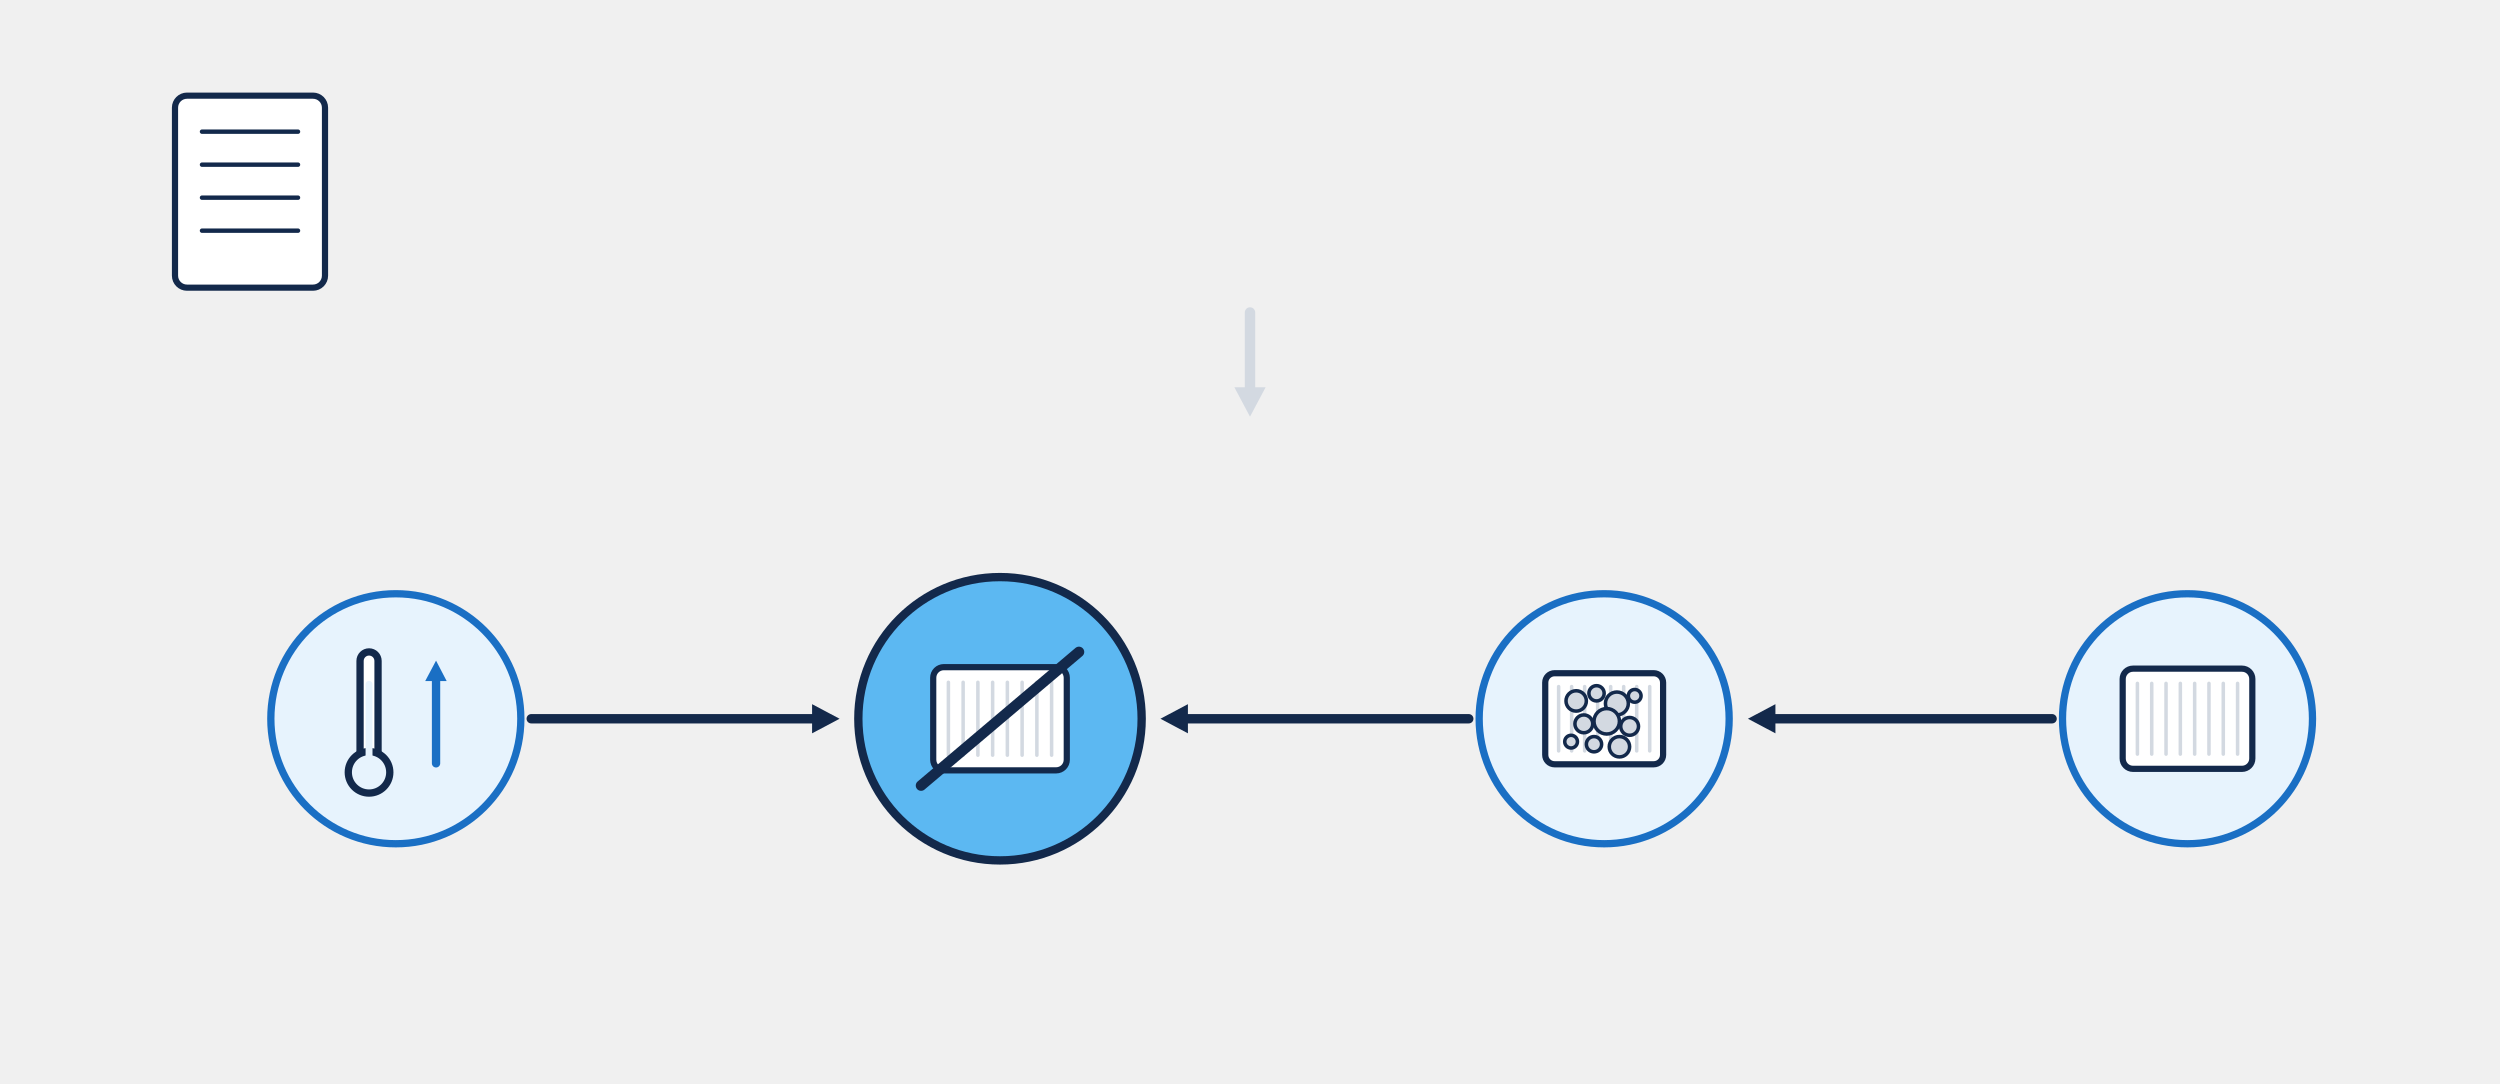
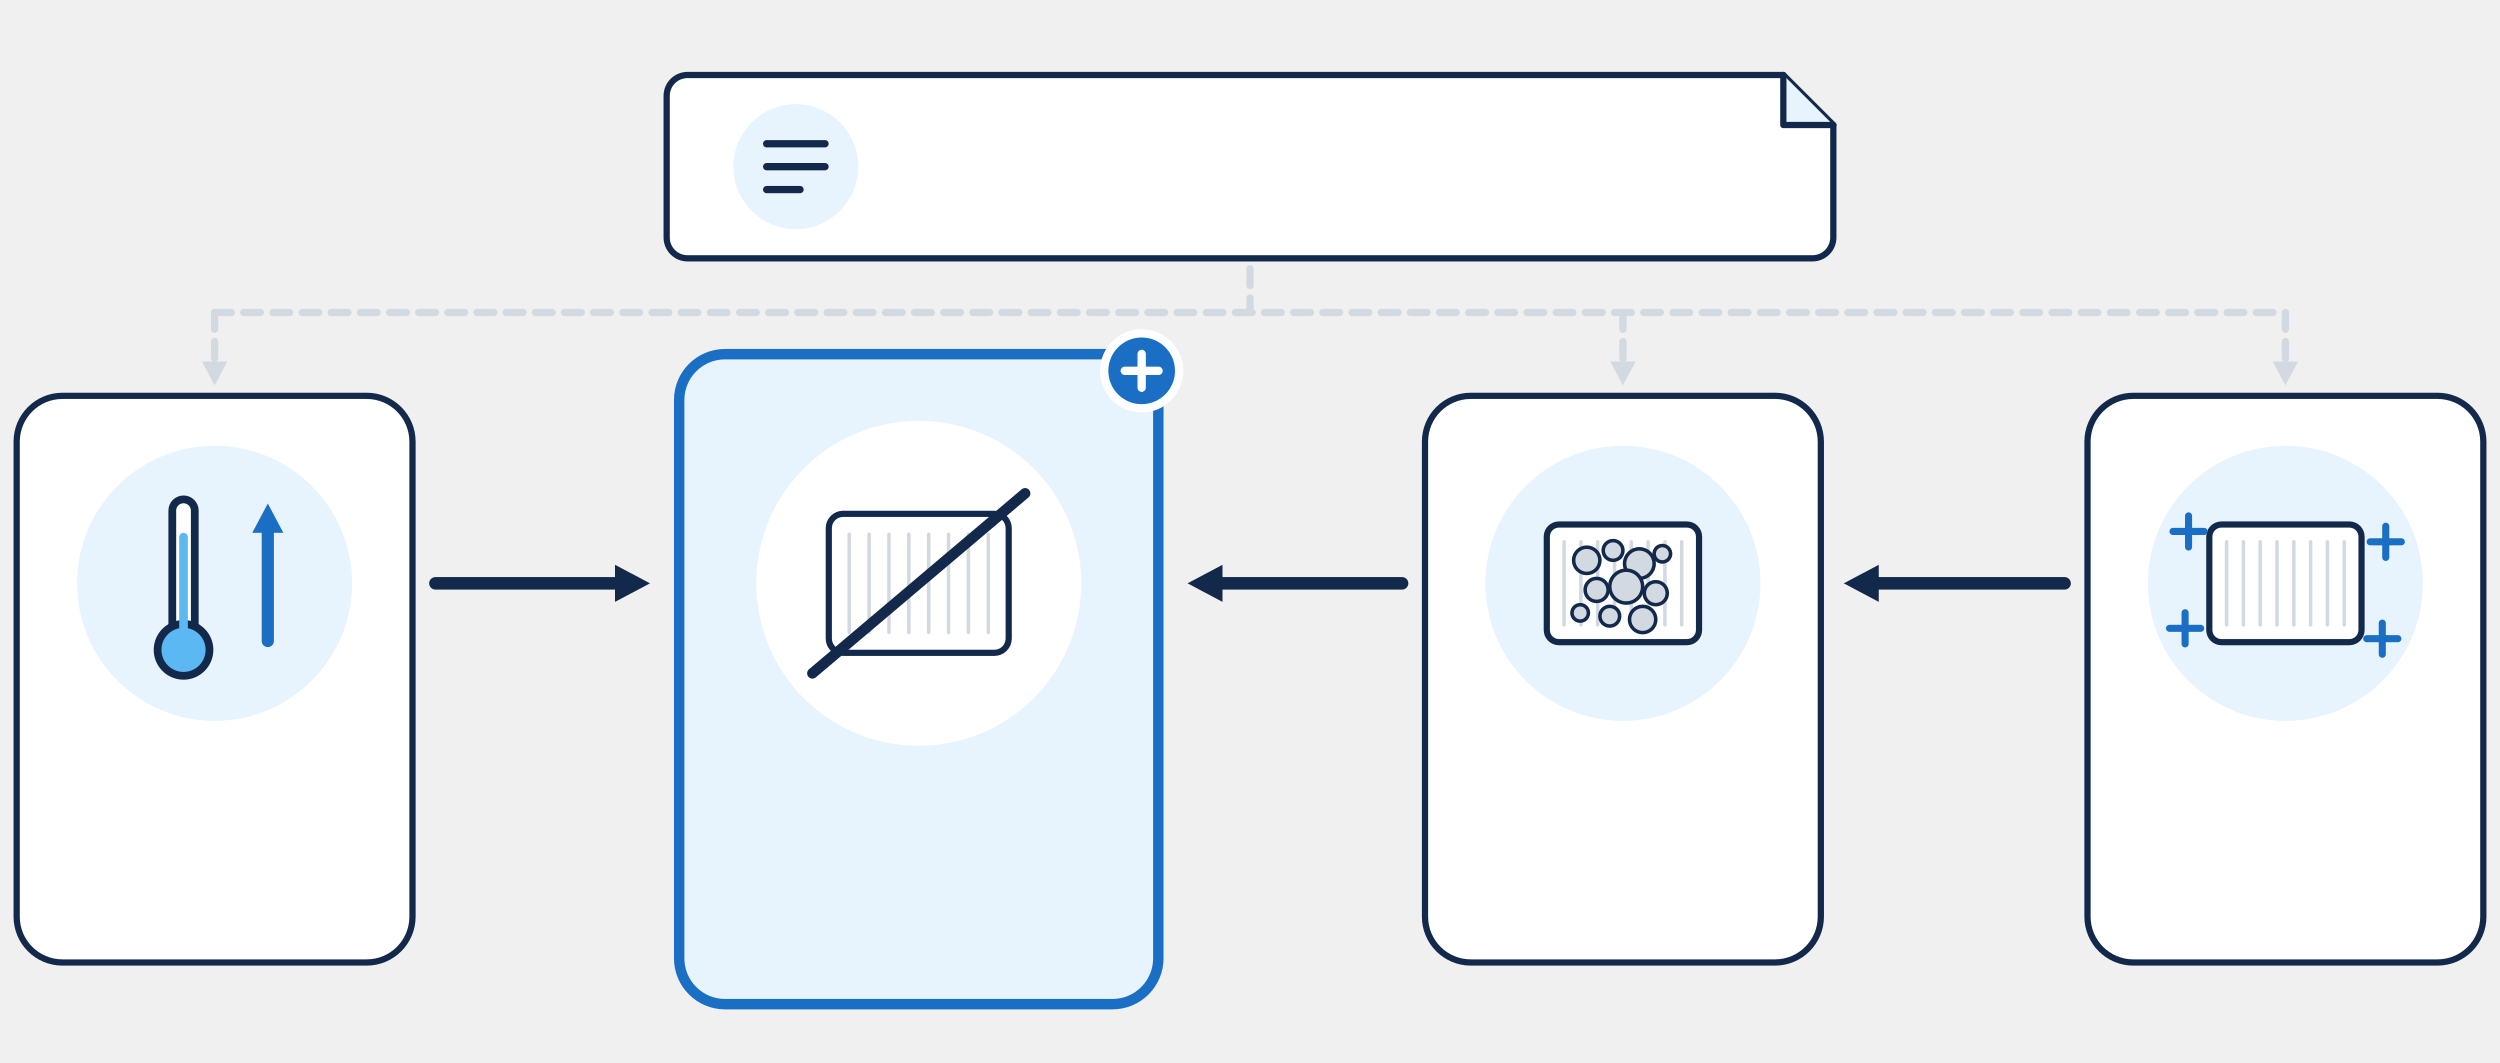
- <svg xmlns="http://www.w3.org/2000/svg" viewBox="0 0 1200 520" width="1200" height="520">
-   <g transform="translate(120 92) scale(0.72)">
-     <rect x="-50" y="-64" width="100" height="128" rx="8" ry="8" fill="#FFFFFF" stroke="#13294B" stroke-width="4.13" stroke-linecap="round" stroke-linejoin="round" />
-     <line x1="-32" y1="-40" x2="32" y2="-40" stroke="#13294B" stroke-width="2.95" fill="none" stroke-linecap="round" stroke-linejoin="round" />
-     <line x1="-32" y1="-18" x2="32" y2="-18" stroke="#13294B" stroke-width="2.95" fill="none" stroke-linecap="round" stroke-linejoin="round" />
-     <line x1="-32" y1="4" x2="32" y2="4" stroke="#13294B" stroke-width="2.95" fill="none" stroke-linecap="round" stroke-linejoin="round" />
-     <line x1="-32" y1="26" x2="32" y2="26" stroke="#13294B" stroke-width="2.95" fill="none" stroke-linecap="round" stroke-linejoin="round" />
-   </g>
-   <path d="M 600.0,150.0 L 600.0,188.8" stroke="#D3D9E1" stroke-width="5" fill="none" stroke-linecap="round" stroke-linejoin="round" />
-   <polygon points="600.0,200.0 592.5,185.9 607.5,185.9" fill="#D3D9E1" stroke="none" stroke-width="0" stroke-linecap="round" stroke-linejoin="round" />
-   <path d="M 255.0,345.0 L 392.5,345.0" stroke="#13294B" stroke-width="4.5" fill="none" stroke-linecap="round" stroke-linejoin="round" />
-   <polygon points="403.0,345.0 389.8,352.0 389.8,338.0" fill="#13294B" stroke="none" stroke-width="0" stroke-linecap="round" stroke-linejoin="round" />
-   <path d="M 705.0,345.0 L 567.5,345.0" stroke="#13294B" stroke-width="4.5" fill="none" stroke-linecap="round" stroke-linejoin="round" />
-   <polygon points="557.0,345.0 570.2,338.0 570.2,352.0" fill="#13294B" stroke="none" stroke-width="0" stroke-linecap="round" stroke-linejoin="round" />
-   <path d="M 985.0,345.0 L 849.5,345.0" stroke="#13294B" stroke-width="4.5" fill="none" stroke-linecap="round" stroke-linejoin="round" />
-   <polygon points="839.0,345.0 852.2,338.0 852.2,352.0" fill="#13294B" stroke="none" stroke-width="0" stroke-linecap="round" stroke-linejoin="round" />
-   <circle cx="190" cy="345" r="60" fill="#E7F3FD" stroke="#1A6FC4" stroke-width="3.5" stroke-linecap="round" stroke-linejoin="round" />
-   <rect x="172.825" y="312.921" width="8.636" height="61.779" rx="4.318" ry="4.318" fill="#FFFFFF" stroke="#13294B" stroke-width="3.5" stroke-linecap="round" stroke-linejoin="round" />
-   <circle cx="177.143" cy="370.714" r="9.964" fill="#E7F3FD" stroke="#13294B" stroke-width="3.5" stroke-linecap="round" stroke-linejoin="round" />
-   <line x1="177.143" y1="366.729" x2="177.143" y2="328.466" stroke="#E7F3FD" stroke-width="3.321" fill="none" stroke-linecap="round" stroke-linejoin="round" />
-   <path d="M 209.3,366.4 L 209.3,324.8" stroke="#1A6FC4" stroke-width="4" fill="none" stroke-linecap="round" stroke-linejoin="round" />
-   <polygon points="209.3,317.1 214.4,326.9 204.1,326.9" fill="#1A6FC4" stroke="none" stroke-width="0" stroke-linecap="round" stroke-linejoin="round" />
-   <circle cx="480" cy="345" r="68" fill="#5CB8F2" stroke="#13294B" stroke-width="4" stroke-linecap="round" stroke-linejoin="round" />
-   <g transform="translate(480 345) scale(0.7285714)">
-     <rect x="-44" y="-34" width="88" height="68" rx="7" ry="7" fill="#FFFFFF" stroke="#13294B" stroke-width="4.08" stroke-linecap="round" stroke-linejoin="round" />
-     <line x1="-34.0" y1="-24" x2="-34.0" y2="24" stroke="#D3D9E1" stroke-width="2.33" fill="none" stroke-linecap="round" stroke-linejoin="round" />
-     <line x1="-24.286" y1="-24" x2="-24.286" y2="24" stroke="#D3D9E1" stroke-width="2.33" fill="none" stroke-linecap="round" stroke-linejoin="round" />
-     <line x1="-14.571" y1="-24" x2="-14.571" y2="24" stroke="#D3D9E1" stroke-width="2.33" fill="none" stroke-linecap="round" stroke-linejoin="round" />
-     <line x1="-4.857" y1="-24" x2="-4.857" y2="24" stroke="#D3D9E1" stroke-width="2.33" fill="none" stroke-linecap="round" stroke-linejoin="round" />
-     <line x1="4.857" y1="-24" x2="4.857" y2="24" stroke="#D3D9E1" stroke-width="2.33" fill="none" stroke-linecap="round" stroke-linejoin="round" />
-     <line x1="14.571" y1="-24" x2="14.571" y2="24" stroke="#D3D9E1" stroke-width="2.33" fill="none" stroke-linecap="round" stroke-linejoin="round" />
-     <line x1="24.286" y1="-24" x2="24.286" y2="24" stroke="#D3D9E1" stroke-width="2.33" fill="none" stroke-linecap="round" stroke-linejoin="round" />
-     <line x1="34.0" y1="-24" x2="34.0" y2="24" stroke="#D3D9E1" stroke-width="2.33" fill="none" stroke-linecap="round" stroke-linejoin="round" />
-     <line x1="-52" y1="44" x2="52" y2="-44" stroke="#13294B" stroke-width="7.00" fill="none" stroke-linecap="round" stroke-linejoin="round" />
-   </g>
-   <circle cx="770" cy="345" r="60" fill="#E7F3FD" stroke="#1A6FC4" stroke-width="3.5" stroke-linecap="round" stroke-linejoin="round" />
-   <g transform="translate(770 345) scale(0.6428571)">
-     <rect x="-44" y="-34" width="88" height="68" rx="7" ry="7" fill="#FFFFFF" stroke="#13294B" stroke-width="4.63" stroke-linecap="round" stroke-linejoin="round" />
-     <line x1="-34.0" y1="-24" x2="-34.0" y2="24" stroke="#D3D9E1" stroke-width="2.64" fill="none" stroke-linecap="round" stroke-linejoin="round" />
-     <line x1="-24.286" y1="-24" x2="-24.286" y2="24" stroke="#D3D9E1" stroke-width="2.64" fill="none" stroke-linecap="round" stroke-linejoin="round" />
-     <line x1="-14.571" y1="-24" x2="-14.571" y2="24" stroke="#D3D9E1" stroke-width="2.64" fill="none" stroke-linecap="round" stroke-linejoin="round" />
-     <line x1="-4.857" y1="-24" x2="-4.857" y2="24" stroke="#D3D9E1" stroke-width="2.64" fill="none" stroke-linecap="round" stroke-linejoin="round" />
-     <line x1="4.857" y1="-24" x2="4.857" y2="24" stroke="#D3D9E1" stroke-width="2.64" fill="none" stroke-linecap="round" stroke-linejoin="round" />
-     <line x1="14.571" y1="-24" x2="14.571" y2="24" stroke="#D3D9E1" stroke-width="2.64" fill="none" stroke-linecap="round" stroke-linejoin="round" />
-     <line x1="24.286" y1="-24" x2="24.286" y2="24" stroke="#D3D9E1" stroke-width="2.64" fill="none" stroke-linecap="round" stroke-linejoin="round" />
-     <line x1="34.0" y1="-24" x2="34.0" y2="24" stroke="#D3D9E1" stroke-width="2.64" fill="none" stroke-linecap="round" stroke-linejoin="round" />
-     <circle cx="-20.9" cy="-13.3" r="7.6" fill="#D3D9E1" stroke="#13294B" stroke-width="2.64" stroke-linecap="round" stroke-linejoin="round" />
-     <circle cx="-5.7" cy="-19.0" r="5.7" fill="#D3D9E1" stroke="#13294B" stroke-width="2.64" stroke-linecap="round" stroke-linejoin="round" />
-     <circle cx="9.5" cy="-11.4" r="8.55" fill="#D3D9E1" stroke="#13294B" stroke-width="2.64" stroke-linecap="round" stroke-linejoin="round" />
-     <circle cx="22.8" cy="-17.1" r="4.75" fill="#D3D9E1" stroke="#13294B" stroke-width="2.64" stroke-linecap="round" stroke-linejoin="round" />
-     <circle cx="-15.2" cy="3.8" r="6.65" fill="#D3D9E1" stroke="#13294B" stroke-width="2.64" stroke-linecap="round" stroke-linejoin="round" />
-     <circle cx="1.9" cy="1.9" r="9.5" fill="#D3D9E1" stroke="#13294B" stroke-width="2.64" stroke-linecap="round" stroke-linejoin="round" />
-     <circle cx="19.0" cy="5.7" r="6.65" fill="#D3D9E1" stroke="#13294B" stroke-width="2.64" stroke-linecap="round" stroke-linejoin="round" />
-     <circle cx="-7.6" cy="19.0" r="5.7" fill="#D3D9E1" stroke="#13294B" stroke-width="2.64" stroke-linecap="round" stroke-linejoin="round" />
-     <circle cx="11.4" cy="20.9" r="7.6" fill="#D3D9E1" stroke="#13294B" stroke-width="2.64" stroke-linecap="round" stroke-linejoin="round" />
-     <circle cx="-24.7" cy="17.1" r="4.75" fill="#D3D9E1" stroke="#13294B" stroke-width="2.64" stroke-linecap="round" stroke-linejoin="round" />
-   </g>
-   <circle cx="1050" cy="345" r="60" fill="#E7F3FD" stroke="#1A6FC4" stroke-width="3.5" stroke-linecap="round" stroke-linejoin="round" />
-   <g transform="translate(1050 345) scale(0.7071429)">
-     <rect x="-44" y="-34" width="88" height="68" rx="7" ry="7" fill="#FFFFFF" stroke="#13294B" stroke-width="4.21" stroke-linecap="round" stroke-linejoin="round" />
-     <line x1="-34.0" y1="-24" x2="-34.0" y2="24" stroke="#D3D9E1" stroke-width="2.40" fill="none" stroke-linecap="round" stroke-linejoin="round" />
-     <line x1="-24.286" y1="-24" x2="-24.286" y2="24" stroke="#D3D9E1" stroke-width="2.40" fill="none" stroke-linecap="round" stroke-linejoin="round" />
-     <line x1="-14.571" y1="-24" x2="-14.571" y2="24" stroke="#D3D9E1" stroke-width="2.40" fill="none" stroke-linecap="round" stroke-linejoin="round" />
-     <line x1="-4.857" y1="-24" x2="-4.857" y2="24" stroke="#D3D9E1" stroke-width="2.40" fill="none" stroke-linecap="round" stroke-linejoin="round" />
-     <line x1="4.857" y1="-24" x2="4.857" y2="24" stroke="#D3D9E1" stroke-width="2.40" fill="none" stroke-linecap="round" stroke-linejoin="round" />
-     <line x1="14.571" y1="-24" x2="14.571" y2="24" stroke="#D3D9E1" stroke-width="2.40" fill="none" stroke-linecap="round" stroke-linejoin="round" />
-     <line x1="24.286" y1="-24" x2="24.286" y2="24" stroke="#D3D9E1" stroke-width="2.40" fill="none" stroke-linecap="round" stroke-linejoin="round" />
-     <line x1="34.0" y1="-24" x2="34.0" y2="24" stroke="#D3D9E1" stroke-width="2.40" fill="none" stroke-linecap="round" stroke-linejoin="round" />
+ <svg xmlns="http://www.w3.org/2000/svg" viewBox="0 0 1200 510" width="1200" height="510">
+   <g transform="translate(0 30)">
+     <path d="M 330,6 L 856,6 L 880,30 L 880,84 A 10 10 0 0 1 870,94 L 330,94 A 10 10 0 0 1 320,84 L 320,16 A 10 10 0 0 1 330,6 Z" stroke="#13294B" stroke-width="3" fill="#FFFFFF" stroke-linecap="round" stroke-linejoin="round" />
+     <path d="M 856,6 L 856,30 L 880,30" stroke="#13294B" stroke-width="3" fill="#E7F3FD" stroke-linecap="round" stroke-linejoin="round" />
+     <circle cx="382" cy="50.0" r="30" fill="#E7F3FD" stroke="none" stroke-width="0" stroke-linecap="round" stroke-linejoin="round" />
+     <line x1="368" y1="39.0" x2="396" y2="39.0" stroke="#13294B" stroke-width="3.5" fill="none" stroke-linecap="round" stroke-linejoin="round" />
+     <line x1="368" y1="50.0" x2="396" y2="50.0" stroke="#13294B" stroke-width="3.5" fill="none" stroke-linecap="round" stroke-linejoin="round" />
+     <line x1="368" y1="61.0" x2="384" y2="61.0" stroke="#13294B" stroke-width="3.5" fill="none" stroke-linecap="round" stroke-linejoin="round" />
+     <line x1="600.0" y1="99.0" x2="600.0" y2="107.0" stroke="#D3D9E1" stroke-width="3.5" fill="none" stroke-linecap="round" stroke-linejoin="round" />
+     <line x1="600.0" y1="113.0" x2="600.0" y2="120.0" stroke="#D3D9E1" stroke-width="3.5" fill="none" stroke-linecap="round" stroke-linejoin="round" />
+     <line x1="103.0" y1="120.0" x2="111.0" y2="120.0" stroke="#D3D9E1" stroke-width="3.5" fill="none" stroke-linecap="round" stroke-linejoin="round" />
+     <line x1="117.0" y1="120.0" x2="125.0" y2="120.0" stroke="#D3D9E1" stroke-width="3.5" fill="none" stroke-linecap="round" stroke-linejoin="round" />
+     <line x1="131.0" y1="120.0" x2="139.0" y2="120.0" stroke="#D3D9E1" stroke-width="3.5" fill="none" stroke-linecap="round" stroke-linejoin="round" />
+     <line x1="145.0" y1="120.0" x2="153.0" y2="120.0" stroke="#D3D9E1" stroke-width="3.5" fill="none" stroke-linecap="round" stroke-linejoin="round" />
+     <line x1="159.0" y1="120.0" x2="167.0" y2="120.0" stroke="#D3D9E1" stroke-width="3.5" fill="none" stroke-linecap="round" stroke-linejoin="round" />
+     <line x1="173.0" y1="120.0" x2="181.0" y2="120.0" stroke="#D3D9E1" stroke-width="3.5" fill="none" stroke-linecap="round" stroke-linejoin="round" />
+     <line x1="187.0" y1="120.0" x2="195.0" y2="120.0" stroke="#D3D9E1" stroke-width="3.5" fill="none" stroke-linecap="round" stroke-linejoin="round" />
+     <line x1="201.0" y1="120.0" x2="209.0" y2="120.0" stroke="#D3D9E1" stroke-width="3.5" fill="none" stroke-linecap="round" stroke-linejoin="round" />
+     <line x1="215.0" y1="120.0" x2="223.0" y2="120.0" stroke="#D3D9E1" stroke-width="3.5" fill="none" stroke-linecap="round" stroke-linejoin="round" />
+     <line x1="229.0" y1="120.0" x2="237.0" y2="120.0" stroke="#D3D9E1" stroke-width="3.5" fill="none" stroke-linecap="round" stroke-linejoin="round" />
+     <line x1="243.0" y1="120.0" x2="251.0" y2="120.0" stroke="#D3D9E1" stroke-width="3.5" fill="none" stroke-linecap="round" stroke-linejoin="round" />
+     <line x1="257.0" y1="120.0" x2="265.0" y2="120.0" stroke="#D3D9E1" stroke-width="3.5" fill="none" stroke-linecap="round" stroke-linejoin="round" />
+     <line x1="271.0" y1="120.0" x2="279.0" y2="120.0" stroke="#D3D9E1" stroke-width="3.5" fill="none" stroke-linecap="round" stroke-linejoin="round" />
+     <line x1="285.0" y1="120.0" x2="293.0" y2="120.0" stroke="#D3D9E1" stroke-width="3.5" fill="none" stroke-linecap="round" stroke-linejoin="round" />
+     <line x1="299.0" y1="120.0" x2="307.0" y2="120.0" stroke="#D3D9E1" stroke-width="3.5" fill="none" stroke-linecap="round" stroke-linejoin="round" />
+     <line x1="313.0" y1="120.0" x2="321.0" y2="120.0" stroke="#D3D9E1" stroke-width="3.5" fill="none" stroke-linecap="round" stroke-linejoin="round" />
+     <line x1="327.0" y1="120.0" x2="335.0" y2="120.0" stroke="#D3D9E1" stroke-width="3.5" fill="none" stroke-linecap="round" stroke-linejoin="round" />
+     <line x1="341.0" y1="120.0" x2="349.0" y2="120.0" stroke="#D3D9E1" stroke-width="3.5" fill="none" stroke-linecap="round" stroke-linejoin="round" />
+     <line x1="355.0" y1="120.0" x2="363.0" y2="120.0" stroke="#D3D9E1" stroke-width="3.5" fill="none" stroke-linecap="round" stroke-linejoin="round" />
+     <line x1="369.0" y1="120.0" x2="377.0" y2="120.0" stroke="#D3D9E1" stroke-width="3.5" fill="none" stroke-linecap="round" stroke-linejoin="round" />
+     <line x1="383.0" y1="120.0" x2="391.0" y2="120.0" stroke="#D3D9E1" stroke-width="3.5" fill="none" stroke-linecap="round" stroke-linejoin="round" />
+     <line x1="397.0" y1="120.0" x2="405.0" y2="120.0" stroke="#D3D9E1" stroke-width="3.5" fill="none" stroke-linecap="round" stroke-linejoin="round" />
+     <line x1="411.0" y1="120.0" x2="419.0" y2="120.0" stroke="#D3D9E1" stroke-width="3.5" fill="none" stroke-linecap="round" stroke-linejoin="round" />
+     <line x1="425.0" y1="120.0" x2="433.0" y2="120.0" stroke="#D3D9E1" stroke-width="3.5" fill="none" stroke-linecap="round" stroke-linejoin="round" />
+     <line x1="439.0" y1="120.0" x2="447.0" y2="120.0" stroke="#D3D9E1" stroke-width="3.5" fill="none" stroke-linecap="round" stroke-linejoin="round" />
+     <line x1="453.0" y1="120.0" x2="461.0" y2="120.0" stroke="#D3D9E1" stroke-width="3.5" fill="none" stroke-linecap="round" stroke-linejoin="round" />
+     <line x1="467.0" y1="120.0" x2="475.0" y2="120.0" stroke="#D3D9E1" stroke-width="3.5" fill="none" stroke-linecap="round" stroke-linejoin="round" />
+     <line x1="481.0" y1="120.0" x2="489.0" y2="120.0" stroke="#D3D9E1" stroke-width="3.5" fill="none" stroke-linecap="round" stroke-linejoin="round" />
+     <line x1="495.0" y1="120.0" x2="503.0" y2="120.0" stroke="#D3D9E1" stroke-width="3.5" fill="none" stroke-linecap="round" stroke-linejoin="round" />
+     <line x1="509.0" y1="120.0" x2="517.0" y2="120.0" stroke="#D3D9E1" stroke-width="3.5" fill="none" stroke-linecap="round" stroke-linejoin="round" />
+     <line x1="523.0" y1="120.0" x2="531.0" y2="120.0" stroke="#D3D9E1" stroke-width="3.5" fill="none" stroke-linecap="round" stroke-linejoin="round" />
+     <line x1="537.0" y1="120.0" x2="545.0" y2="120.0" stroke="#D3D9E1" stroke-width="3.5" fill="none" stroke-linecap="round" stroke-linejoin="round" />
+     <line x1="551.0" y1="120.0" x2="559.0" y2="120.0" stroke="#D3D9E1" stroke-width="3.5" fill="none" stroke-linecap="round" stroke-linejoin="round" />
+     <line x1="565.0" y1="120.0" x2="573.0" y2="120.0" stroke="#D3D9E1" stroke-width="3.5" fill="none" stroke-linecap="round" stroke-linejoin="round" />
+     <line x1="579.0" y1="120.0" x2="587.0" y2="120.0" stroke="#D3D9E1" stroke-width="3.5" fill="none" stroke-linecap="round" stroke-linejoin="round" />
+     <line x1="593.0" y1="120.0" x2="601.0" y2="120.0" stroke="#D3D9E1" stroke-width="3.5" fill="none" stroke-linecap="round" stroke-linejoin="round" />
+     <line x1="607.0" y1="120.0" x2="615.0" y2="120.0" stroke="#D3D9E1" stroke-width="3.5" fill="none" stroke-linecap="round" stroke-linejoin="round" />
+     <line x1="621.0" y1="120.0" x2="629.0" y2="120.0" stroke="#D3D9E1" stroke-width="3.5" fill="none" stroke-linecap="round" stroke-linejoin="round" />
+     <line x1="635.0" y1="120.0" x2="643.0" y2="120.0" stroke="#D3D9E1" stroke-width="3.5" fill="none" stroke-linecap="round" stroke-linejoin="round" />
+     <line x1="649.0" y1="120.0" x2="657.0" y2="120.0" stroke="#D3D9E1" stroke-width="3.5" fill="none" stroke-linecap="round" stroke-linejoin="round" />
+     <line x1="663.0" y1="120.0" x2="671.0" y2="120.0" stroke="#D3D9E1" stroke-width="3.5" fill="none" stroke-linecap="round" stroke-linejoin="round" />
+     <line x1="677.0" y1="120.0" x2="685.0" y2="120.0" stroke="#D3D9E1" stroke-width="3.5" fill="none" stroke-linecap="round" stroke-linejoin="round" />
+     <line x1="691.0" y1="120.0" x2="699.0" y2="120.0" stroke="#D3D9E1" stroke-width="3.5" fill="none" stroke-linecap="round" stroke-linejoin="round" />
+     <line x1="705.0" y1="120.0" x2="713.0" y2="120.0" stroke="#D3D9E1" stroke-width="3.5" fill="none" stroke-linecap="round" stroke-linejoin="round" />
+     <line x1="719.0" y1="120.0" x2="727.0" y2="120.0" stroke="#D3D9E1" stroke-width="3.5" fill="none" stroke-linecap="round" stroke-linejoin="round" />
+     <line x1="733.0" y1="120.0" x2="741.0" y2="120.0" stroke="#D3D9E1" stroke-width="3.5" fill="none" stroke-linecap="round" stroke-linejoin="round" />
+     <line x1="747.0" y1="120.0" x2="755.0" y2="120.0" stroke="#D3D9E1" stroke-width="3.5" fill="none" stroke-linecap="round" stroke-linejoin="round" />
+     <line x1="761.0" y1="120.0" x2="769.0" y2="120.0" stroke="#D3D9E1" stroke-width="3.5" fill="none" stroke-linecap="round" stroke-linejoin="round" />
+     <line x1="775.0" y1="120.0" x2="783.0" y2="120.0" stroke="#D3D9E1" stroke-width="3.5" fill="none" stroke-linecap="round" stroke-linejoin="round" />
+     <line x1="789.0" y1="120.0" x2="797.0" y2="120.0" stroke="#D3D9E1" stroke-width="3.5" fill="none" stroke-linecap="round" stroke-linejoin="round" />
+     <line x1="803.0" y1="120.0" x2="811.0" y2="120.0" stroke="#D3D9E1" stroke-width="3.5" fill="none" stroke-linecap="round" stroke-linejoin="round" />
+     <line x1="817.0" y1="120.0" x2="825.0" y2="120.0" stroke="#D3D9E1" stroke-width="3.5" fill="none" stroke-linecap="round" stroke-linejoin="round" />
+     <line x1="831.0" y1="120.0" x2="839.0" y2="120.0" stroke="#D3D9E1" stroke-width="3.5" fill="none" stroke-linecap="round" stroke-linejoin="round" />
+     <line x1="845.0" y1="120.0" x2="853.0" y2="120.0" stroke="#D3D9E1" stroke-width="3.5" fill="none" stroke-linecap="round" stroke-linejoin="round" />
+     <line x1="859.0" y1="120.0" x2="867.0" y2="120.0" stroke="#D3D9E1" stroke-width="3.5" fill="none" stroke-linecap="round" stroke-linejoin="round" />
+     <line x1="873.0" y1="120.0" x2="881.0" y2="120.0" stroke="#D3D9E1" stroke-width="3.5" fill="none" stroke-linecap="round" stroke-linejoin="round" />
+     <line x1="887.0" y1="120.0" x2="895.0" y2="120.0" stroke="#D3D9E1" stroke-width="3.5" fill="none" stroke-linecap="round" stroke-linejoin="round" />
+     <line x1="901.0" y1="120.0" x2="909.0" y2="120.0" stroke="#D3D9E1" stroke-width="3.5" fill="none" stroke-linecap="round" stroke-linejoin="round" />
+     <line x1="915.0" y1="120.0" x2="923.0" y2="120.0" stroke="#D3D9E1" stroke-width="3.5" fill="none" stroke-linecap="round" stroke-linejoin="round" />
+     <line x1="929.0" y1="120.0" x2="937.0" y2="120.0" stroke="#D3D9E1" stroke-width="3.5" fill="none" stroke-linecap="round" stroke-linejoin="round" />
+     <line x1="943.0" y1="120.0" x2="951.0" y2="120.0" stroke="#D3D9E1" stroke-width="3.5" fill="none" stroke-linecap="round" stroke-linejoin="round" />
+     <line x1="957.0" y1="120.0" x2="965.0" y2="120.0" stroke="#D3D9E1" stroke-width="3.5" fill="none" stroke-linecap="round" stroke-linejoin="round" />
+     <line x1="971.0" y1="120.0" x2="979.0" y2="120.0" stroke="#D3D9E1" stroke-width="3.5" fill="none" stroke-linecap="round" stroke-linejoin="round" />
+     <line x1="985.0" y1="120.0" x2="993.0" y2="120.0" stroke="#D3D9E1" stroke-width="3.5" fill="none" stroke-linecap="round" stroke-linejoin="round" />
+     <line x1="999.0" y1="120.0" x2="1007.0" y2="120.0" stroke="#D3D9E1" stroke-width="3.5" fill="none" stroke-linecap="round" stroke-linejoin="round" />
+     <line x1="1013.0" y1="120.0" x2="1021.0" y2="120.0" stroke="#D3D9E1" stroke-width="3.5" fill="none" stroke-linecap="round" stroke-linejoin="round" />
+     <line x1="1027.0" y1="120.0" x2="1035.0" y2="120.0" stroke="#D3D9E1" stroke-width="3.5" fill="none" stroke-linecap="round" stroke-linejoin="round" />
+     <line x1="1041.0" y1="120.0" x2="1049.0" y2="120.0" stroke="#D3D9E1" stroke-width="3.5" fill="none" stroke-linecap="round" stroke-linejoin="round" />
+     <line x1="1055.0" y1="120.0" x2="1063.0" y2="120.0" stroke="#D3D9E1" stroke-width="3.5" fill="none" stroke-linecap="round" stroke-linejoin="round" />
+     <line x1="1069.0" y1="120.0" x2="1077.0" y2="120.0" stroke="#D3D9E1" stroke-width="3.5" fill="none" stroke-linecap="round" stroke-linejoin="round" />
+     <line x1="1083.0" y1="120.0" x2="1091.0" y2="120.0" stroke="#D3D9E1" stroke-width="3.5" fill="none" stroke-linecap="round" stroke-linejoin="round" />
+     <line x1="103.0" y1="120.0" x2="103.0" y2="128.0" stroke="#D3D9E1" stroke-width="3.5" fill="none" stroke-linecap="round" stroke-linejoin="round" />
+     <line x1="103.0" y1="134.0" x2="103.0" y2="142.0" stroke="#D3D9E1" stroke-width="3.5" fill="none" stroke-linecap="round" stroke-linejoin="round" />
+     <polygon points="103.0,155.0 96.9,143.5 109.1,143.5" fill="#D3D9E1" stroke="none" stroke-width="0" stroke-linecap="round" stroke-linejoin="round" />
+     <line x1="779.0" y1="120.0" x2="779.0" y2="128.0" stroke="#D3D9E1" stroke-width="3.5" fill="none" stroke-linecap="round" stroke-linejoin="round" />
+     <line x1="779.0" y1="134.0" x2="779.0" y2="142.0" stroke="#D3D9E1" stroke-width="3.5" fill="none" stroke-linecap="round" stroke-linejoin="round" />
+     <polygon points="779.0,155.0 772.9,143.5 785.1,143.5" fill="#D3D9E1" stroke="none" stroke-width="0" stroke-linecap="round" stroke-linejoin="round" />
+     <line x1="1097.0" y1="120.0" x2="1097.0" y2="128.0" stroke="#D3D9E1" stroke-width="3.5" fill="none" stroke-linecap="round" stroke-linejoin="round" />
+     <line x1="1097.0" y1="134.0" x2="1097.0" y2="142.0" stroke="#D3D9E1" stroke-width="3.5" fill="none" stroke-linecap="round" stroke-linejoin="round" />
+     <polygon points="1097.0,155.0 1090.9,143.5 1103.1,143.5" fill="#D3D9E1" stroke="none" stroke-width="0" stroke-linecap="round" stroke-linejoin="round" />
+     <rect x="8.0" y="160" width="190" height="272" rx="22" ry="22" fill="#FFFFFF" stroke="#13294B" stroke-width="3" stroke-linecap="round" stroke-linejoin="round" />
+     <circle cx="103" cy="250" r="66" fill="#E7F3FD" stroke="none" stroke-width="0" stroke-linecap="round" stroke-linejoin="round" />
+     <g transform="translate(103 250) scale(1.064516)">
+       <rect x="-19.07" y="-37.86" width="10.14" height="72.54" rx="5.07" ry="5.07" fill="#FFFFFF" stroke="#13294B" stroke-width="3.50" stroke-linecap="round" stroke-linejoin="round" />
+       <circle cx="-14" cy="30" r="11.7" fill="#5CB8F2" stroke="#13294B" stroke-width="3.50" stroke-linecap="round" stroke-linejoin="round" />
+       <line x1="-14" y1="25.32" x2="-14" y2="-20.825" stroke="#5CB8F2" stroke-width="3.90" fill="none" stroke-linecap="round" stroke-linejoin="round" />
+       <path d="M 24.0,26.0 L 24.0,-25.5" stroke="#1A6FC4" stroke-width="5.50" fill="none" stroke-linecap="round" stroke-linejoin="round" />
+       <polygon points="24.0,-36.0 31.0,-22.8 17.0,-22.8" fill="#1A6FC4" stroke="none" stroke-width="0.00" stroke-linecap="round" stroke-linejoin="round" />
+     </g>
+     <rect x="326.0" y="140" width="230" height="312" rx="22" ry="22" fill="#E7F3FD" stroke="#1A6FC4" stroke-width="5" stroke-linecap="round" stroke-linejoin="round" />
+     <circle cx="441" cy="250" r="78" fill="#FFFFFF" stroke="none" stroke-width="0" stroke-linecap="round" stroke-linejoin="round" />
+     <g transform="translate(441 250) scale(0.9812903)">
+       <rect x="-44" y="-34" width="88" height="68" rx="7" ry="7" fill="#FFFFFF" stroke="#13294B" stroke-width="3.03" stroke-linecap="round" stroke-linejoin="round" />
+       <line x1="-34.0" y1="-24" x2="-34.0" y2="24" stroke="#D3D9E1" stroke-width="1.73" fill="none" stroke-linecap="round" stroke-linejoin="round" />
+       <line x1="-24.286" y1="-24" x2="-24.286" y2="24" stroke="#D3D9E1" stroke-width="1.73" fill="none" stroke-linecap="round" stroke-linejoin="round" />
+       <line x1="-14.571" y1="-24" x2="-14.571" y2="24" stroke="#D3D9E1" stroke-width="1.73" fill="none" stroke-linecap="round" stroke-linejoin="round" />
+       <line x1="-4.857" y1="-24" x2="-4.857" y2="24" stroke="#D3D9E1" stroke-width="1.73" fill="none" stroke-linecap="round" stroke-linejoin="round" />
+       <line x1="4.857" y1="-24" x2="4.857" y2="24" stroke="#D3D9E1" stroke-width="1.73" fill="none" stroke-linecap="round" stroke-linejoin="round" />
+       <line x1="14.571" y1="-24" x2="14.571" y2="24" stroke="#D3D9E1" stroke-width="1.73" fill="none" stroke-linecap="round" stroke-linejoin="round" />
+       <line x1="24.286" y1="-24" x2="24.286" y2="24" stroke="#D3D9E1" stroke-width="1.73" fill="none" stroke-linecap="round" stroke-linejoin="round" />
+       <line x1="34.0" y1="-24" x2="34.0" y2="24" stroke="#D3D9E1" stroke-width="1.73" fill="none" stroke-linecap="round" stroke-linejoin="round" />
+       <line x1="-52" y1="44" x2="52" y2="-44" stroke="#13294B" stroke-width="5.20" fill="none" stroke-linecap="round" stroke-linejoin="round" />
+     </g>
+     <rect x="684.0" y="160" width="190" height="272" rx="22" ry="22" fill="#FFFFFF" stroke="#13294B" stroke-width="3" stroke-linecap="round" stroke-linejoin="round" />
+     <circle cx="779" cy="250" r="66" fill="#E7F3FD" stroke="none" stroke-width="0" stroke-linecap="round" stroke-linejoin="round" />
+     <g transform="translate(779 250) scale(0.8303226)">
+       <rect x="-44" y="-34" width="88" height="68" rx="7" ry="7" fill="#FFFFFF" stroke="#13294B" stroke-width="3.58" stroke-linecap="round" stroke-linejoin="round" />
+       <line x1="-34.0" y1="-24" x2="-34.0" y2="24" stroke="#D3D9E1" stroke-width="2.05" fill="none" stroke-linecap="round" stroke-linejoin="round" />
+       <line x1="-24.286" y1="-24" x2="-24.286" y2="24" stroke="#D3D9E1" stroke-width="2.05" fill="none" stroke-linecap="round" stroke-linejoin="round" />
+       <line x1="-14.571" y1="-24" x2="-14.571" y2="24" stroke="#D3D9E1" stroke-width="2.05" fill="none" stroke-linecap="round" stroke-linejoin="round" />
+       <line x1="-4.857" y1="-24" x2="-4.857" y2="24" stroke="#D3D9E1" stroke-width="2.05" fill="none" stroke-linecap="round" stroke-linejoin="round" />
+       <line x1="4.857" y1="-24" x2="4.857" y2="24" stroke="#D3D9E1" stroke-width="2.05" fill="none" stroke-linecap="round" stroke-linejoin="round" />
+       <line x1="14.571" y1="-24" x2="14.571" y2="24" stroke="#D3D9E1" stroke-width="2.05" fill="none" stroke-linecap="round" stroke-linejoin="round" />
+       <line x1="24.286" y1="-24" x2="24.286" y2="24" stroke="#D3D9E1" stroke-width="2.05" fill="none" stroke-linecap="round" stroke-linejoin="round" />
+       <line x1="34.0" y1="-24" x2="34.0" y2="24" stroke="#D3D9E1" stroke-width="2.05" fill="none" stroke-linecap="round" stroke-linejoin="round" />
+       <circle cx="-20.9" cy="-13.3" r="7.6" fill="#D3D9E1" stroke="#13294B" stroke-width="2.05" stroke-linecap="round" stroke-linejoin="round" />
+       <circle cx="-5.7" cy="-19.0" r="5.7" fill="#D3D9E1" stroke="#13294B" stroke-width="2.05" stroke-linecap="round" stroke-linejoin="round" />
+       <circle cx="9.5" cy="-11.4" r="8.55" fill="#D3D9E1" stroke="#13294B" stroke-width="2.05" stroke-linecap="round" stroke-linejoin="round" />
+       <circle cx="22.8" cy="-17.1" r="4.75" fill="#D3D9E1" stroke="#13294B" stroke-width="2.05" stroke-linecap="round" stroke-linejoin="round" />
+       <circle cx="-15.2" cy="3.8" r="6.65" fill="#D3D9E1" stroke="#13294B" stroke-width="2.05" stroke-linecap="round" stroke-linejoin="round" />
+       <circle cx="1.9" cy="1.9" r="9.5" fill="#D3D9E1" stroke="#13294B" stroke-width="2.05" stroke-linecap="round" stroke-linejoin="round" />
+       <circle cx="19.0" cy="5.7" r="6.65" fill="#D3D9E1" stroke="#13294B" stroke-width="2.05" stroke-linecap="round" stroke-linejoin="round" />
+       <circle cx="-7.6" cy="19.0" r="5.7" fill="#D3D9E1" stroke="#13294B" stroke-width="2.05" stroke-linecap="round" stroke-linejoin="round" />
+       <circle cx="11.4" cy="20.9" r="7.6" fill="#D3D9E1" stroke="#13294B" stroke-width="2.05" stroke-linecap="round" stroke-linejoin="round" />
+       <circle cx="-24.7" cy="17.1" r="4.75" fill="#D3D9E1" stroke="#13294B" stroke-width="2.05" stroke-linecap="round" stroke-linejoin="round" />
+     </g>
+     <rect x="1002.0" y="160" width="190" height="272" rx="22" ry="22" fill="#FFFFFF" stroke="#13294B" stroke-width="3" stroke-linecap="round" stroke-linejoin="round" />
+     <circle cx="1097" cy="250" r="66" fill="#E7F3FD" stroke="none" stroke-width="0" stroke-linecap="round" stroke-linejoin="round" />
+     <g transform="translate(1097 250) scale(0.8303226)">
+       <rect x="-44" y="-34" width="88" height="68" rx="7" ry="7" fill="#FFFFFF" stroke="#13294B" stroke-width="3.58" stroke-linecap="round" stroke-linejoin="round" />
+       <line x1="-34.0" y1="-24" x2="-34.0" y2="24" stroke="#D3D9E1" stroke-width="2.05" fill="none" stroke-linecap="round" stroke-linejoin="round" />
+       <line x1="-24.286" y1="-24" x2="-24.286" y2="24" stroke="#D3D9E1" stroke-width="2.05" fill="none" stroke-linecap="round" stroke-linejoin="round" />
+       <line x1="-14.571" y1="-24" x2="-14.571" y2="24" stroke="#D3D9E1" stroke-width="2.05" fill="none" stroke-linecap="round" stroke-linejoin="round" />
+       <line x1="-4.857" y1="-24" x2="-4.857" y2="24" stroke="#D3D9E1" stroke-width="2.05" fill="none" stroke-linecap="round" stroke-linejoin="round" />
+       <line x1="4.857" y1="-24" x2="4.857" y2="24" stroke="#D3D9E1" stroke-width="2.05" fill="none" stroke-linecap="round" stroke-linejoin="round" />
+       <line x1="14.571" y1="-24" x2="14.571" y2="24" stroke="#D3D9E1" stroke-width="2.05" fill="none" stroke-linecap="round" stroke-linejoin="round" />
+       <line x1="24.286" y1="-24" x2="24.286" y2="24" stroke="#D3D9E1" stroke-width="2.05" fill="none" stroke-linecap="round" stroke-linejoin="round" />
+       <line x1="34.0" y1="-24" x2="34.0" y2="24" stroke="#D3D9E1" stroke-width="2.05" fill="none" stroke-linecap="round" stroke-linejoin="round" />
+       <path d="M -56,-39 L -56,-21 M -65,-30 L -47,-30" stroke="#1A6FC4" stroke-width="4.09" fill="none" stroke-linecap="round" stroke-linejoin="round" />
+       <path d="M 58,-33 L 58,-15 M 49,-24 L 67,-24" stroke="#1A6FC4" stroke-width="4.09" fill="none" stroke-linecap="round" stroke-linejoin="round" />
+       <path d="M -58,17 L -58,35 M -67,26 L -49,26" stroke="#1A6FC4" stroke-width="4.09" fill="none" stroke-linecap="round" stroke-linejoin="round" />
+       <path d="M 56,23 L 56,41 M 47,32 L 65,32" stroke="#1A6FC4" stroke-width="4.09" fill="none" stroke-linecap="round" stroke-linejoin="round" />
+     </g>
+     <circle cx="548.0" cy="148" r="18" fill="#1A6FC4" stroke="#FFFFFF" stroke-width="4" stroke-linecap="round" stroke-linejoin="round" />
+     <line x1="539.9" y1="148" x2="556.1" y2="148" stroke="#FFFFFF" stroke-width="4" fill="none" stroke-linecap="round" stroke-linejoin="round" />
+     <line x1="548.0" y1="139.9" x2="548.0" y2="156.1" stroke="#FFFFFF" stroke-width="4" fill="none" stroke-linecap="round" stroke-linejoin="round" />
+     <path d="M 209.0,250.0 L 298.7,250.0" stroke="#13294B" stroke-width="6" fill="none" stroke-linecap="round" stroke-linejoin="round" />
+     <polygon points="312.0,250.0 295.2,258.9 295.2,241.1" fill="#13294B" stroke="none" stroke-width="0" stroke-linecap="round" stroke-linejoin="round" />
+     <path d="M 673.0,250.0 L 583.3,250.0" stroke="#13294B" stroke-width="6" fill="none" stroke-linecap="round" stroke-linejoin="round" />
+     <polygon points="570.0,250.0 586.8,241.1 586.8,258.9" fill="#13294B" stroke="none" stroke-width="0" stroke-linecap="round" stroke-linejoin="round" />
+     <path d="M 991.0,250.0 L 898.3,250.0" stroke="#13294B" stroke-width="6" fill="none" stroke-linecap="round" stroke-linejoin="round" />
+     <polygon points="885.0,250.0 901.8,241.1 901.8,258.9" fill="#13294B" stroke="none" stroke-width="0" stroke-linecap="round" stroke-linejoin="round" />
  </g>
</svg>
